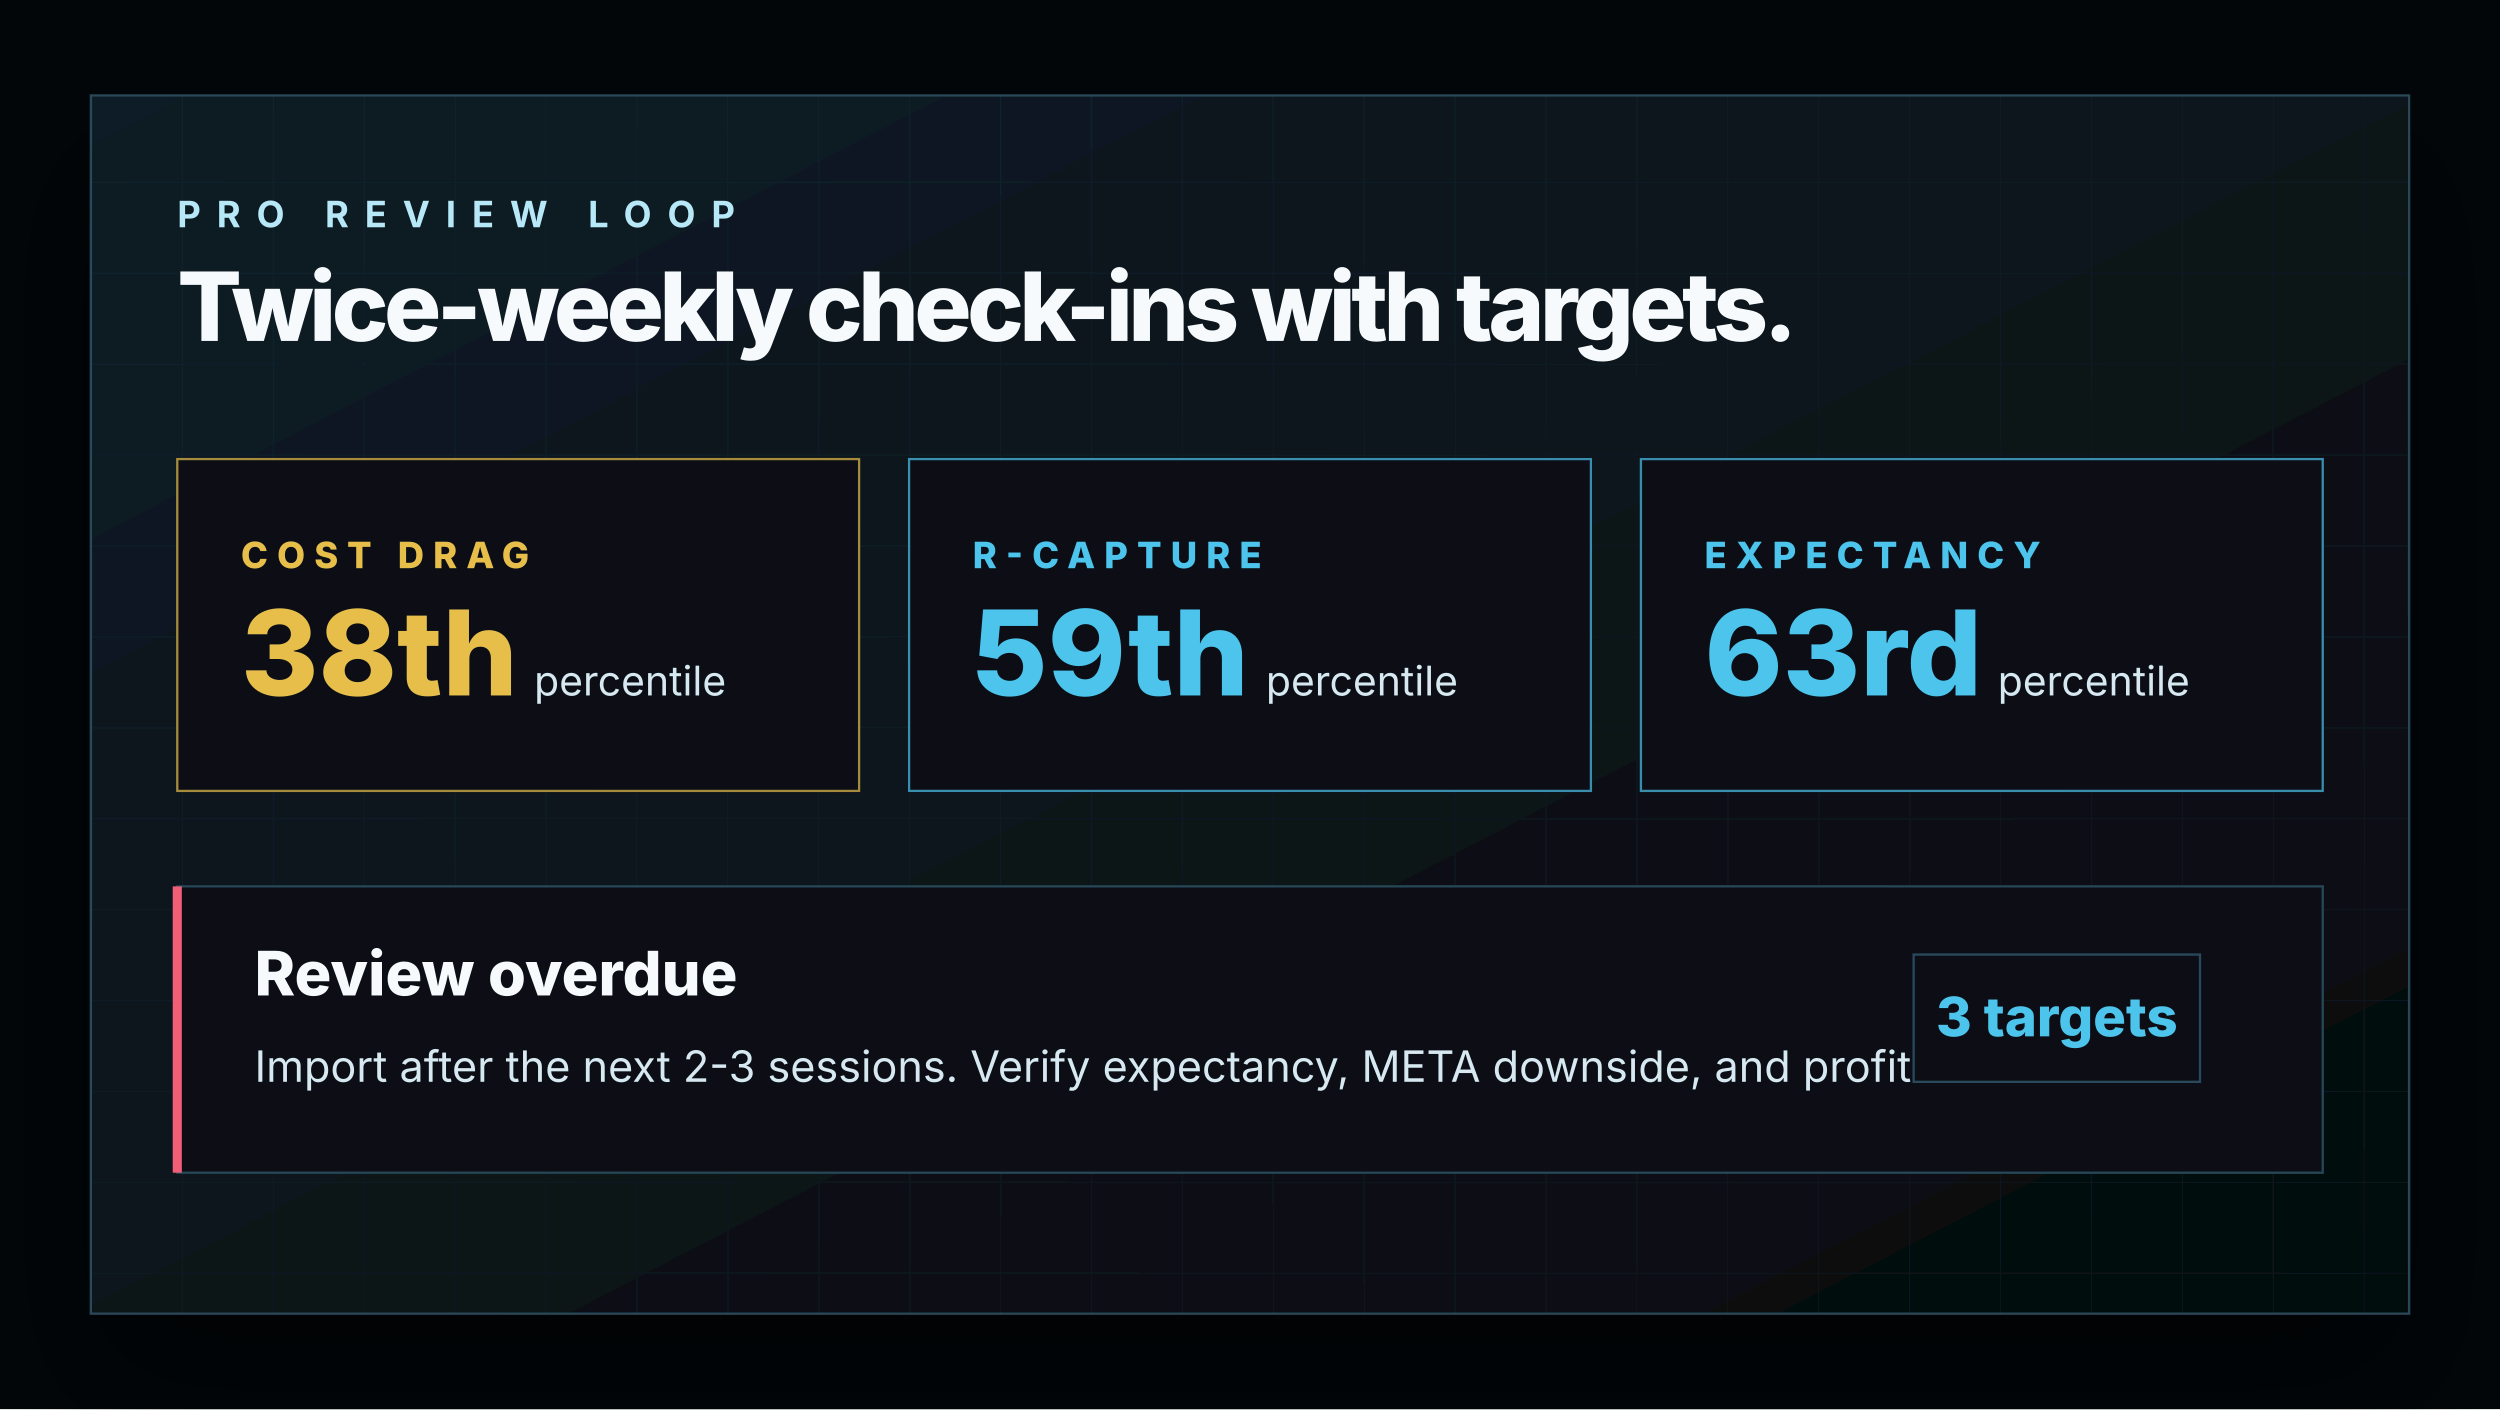
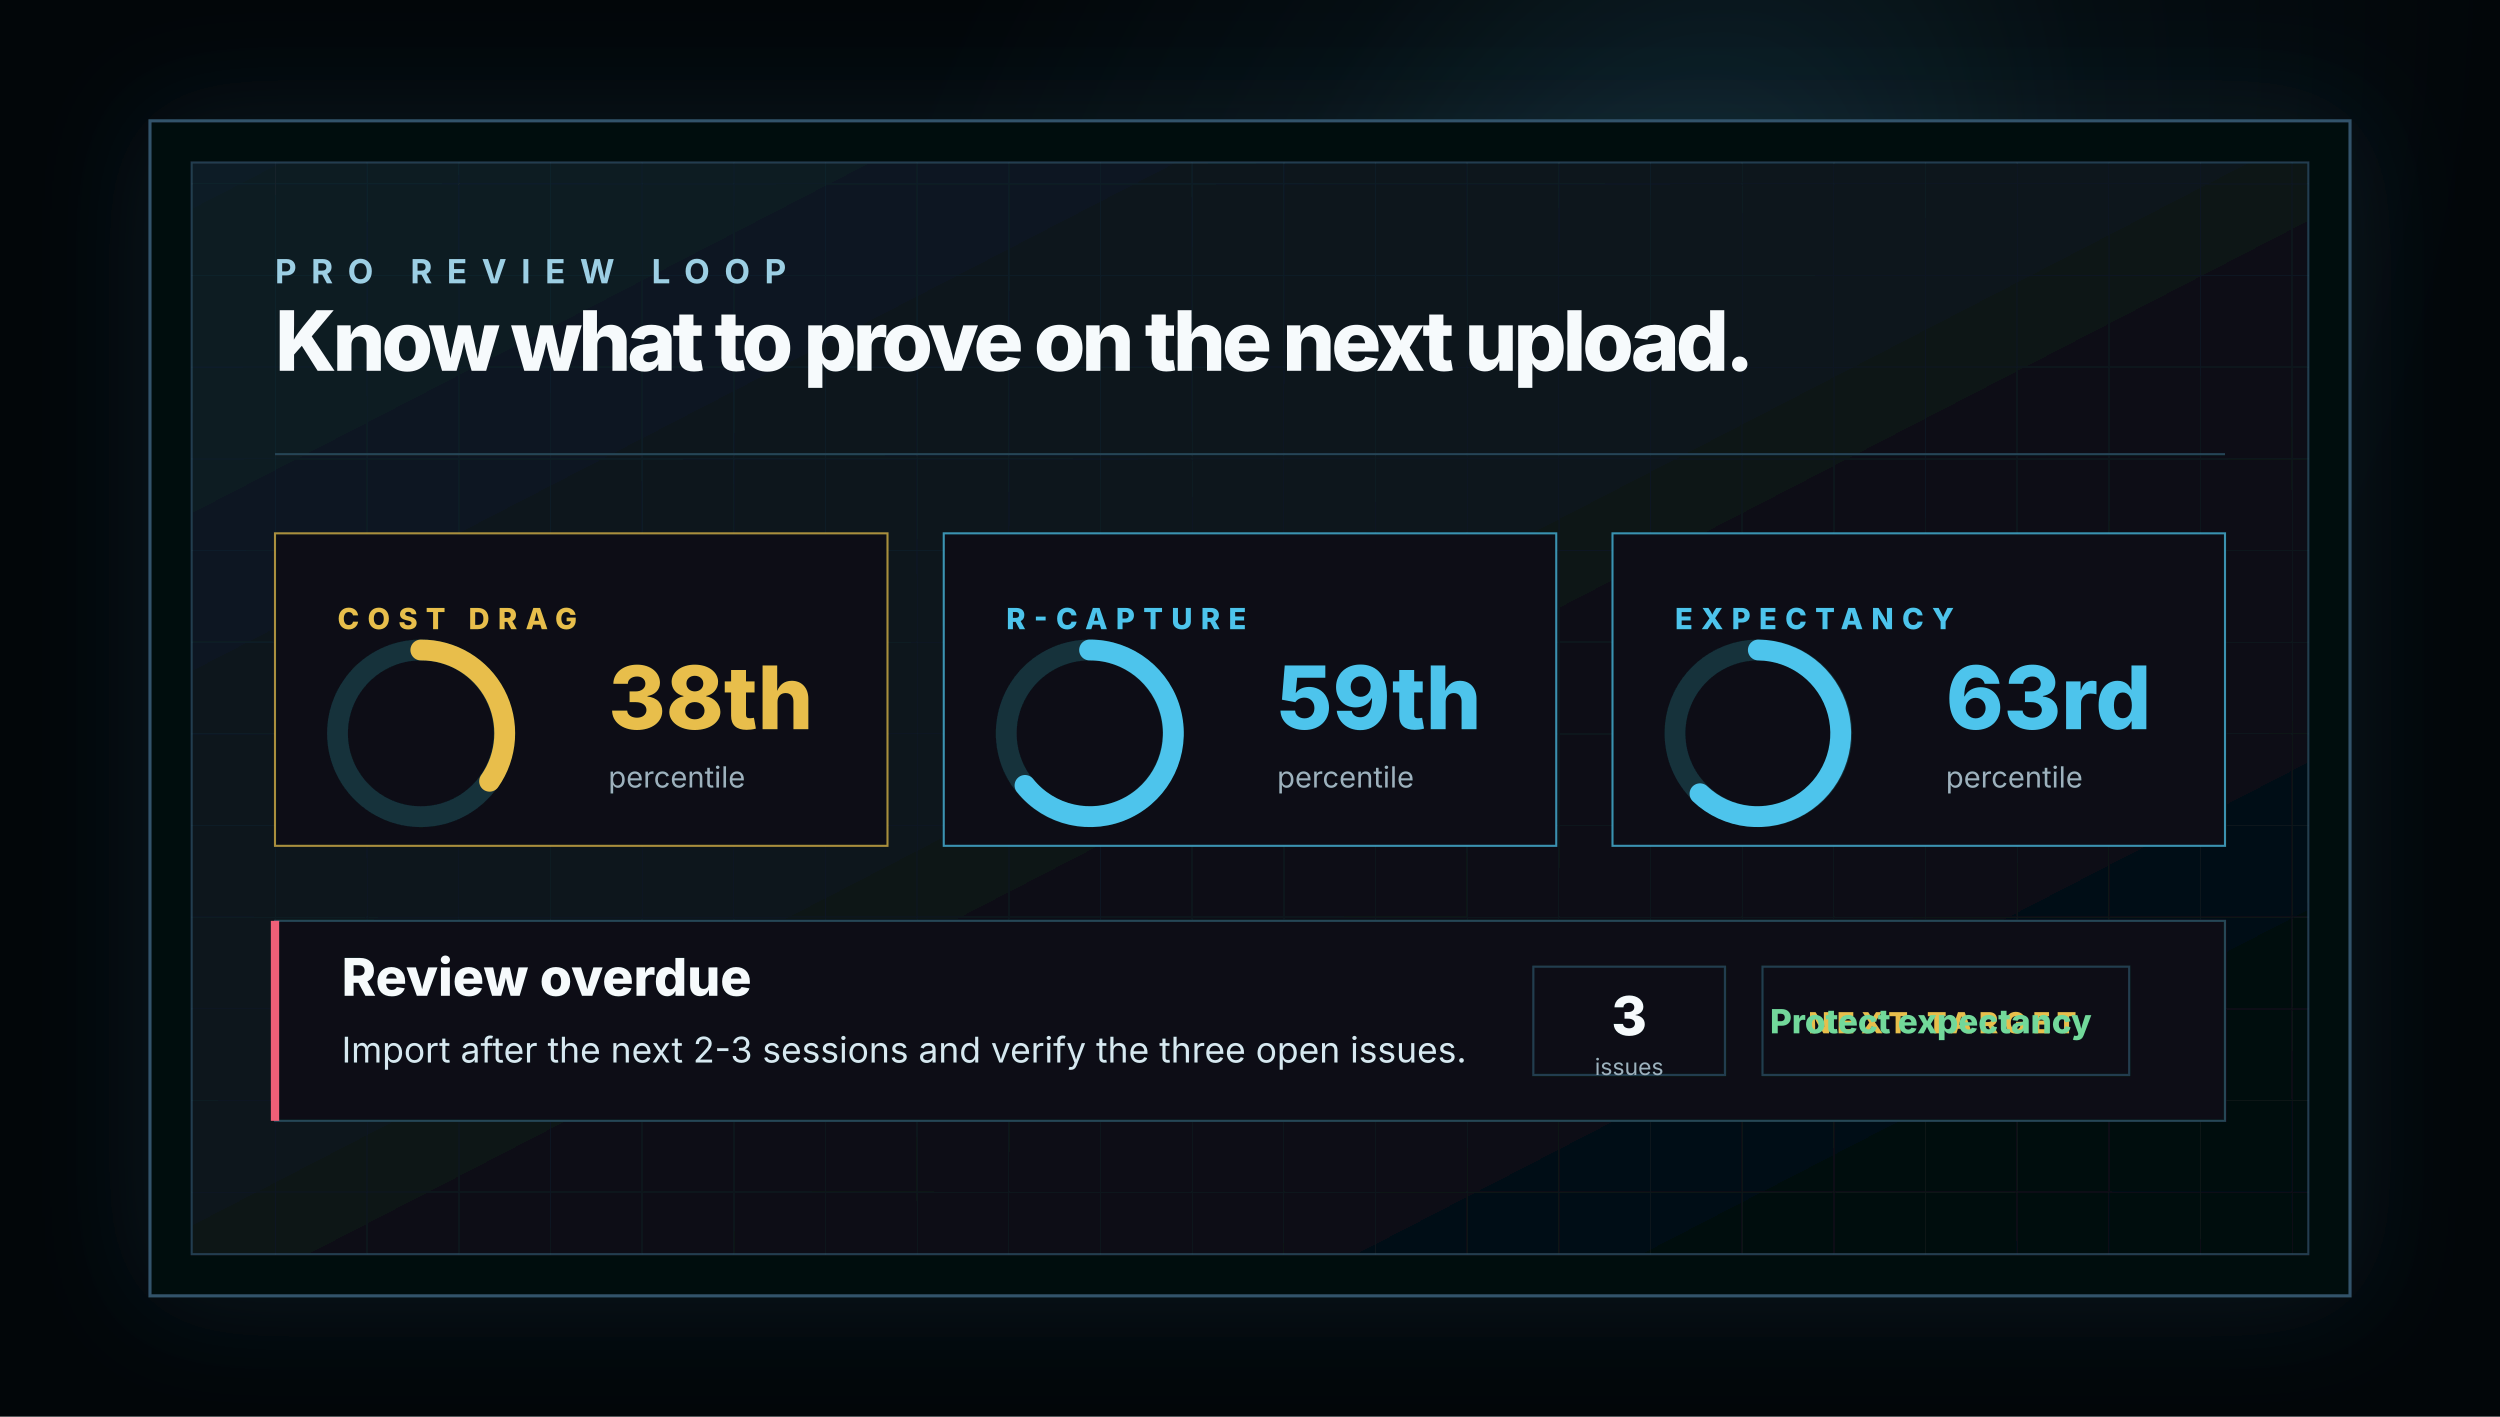
- <svg xmlns="http://www.w3.org/2000/svg" width="1100" height="620" viewBox="0 0 1100 620" fill="none">
+ <svg xmlns="http://www.w3.org/2000/svg" width="1200" height="680" viewBox="0 0 1200 680" fill="none">
  <defs>
    <linearGradient id="panel" x1="0" x2="1" y1="0" y2="1">
      <stop stop-color="#101D25" />
+       <stop offset=".55" stop-color="#081118" />
      <stop offset="1" stop-color="#050A0E" />
    </linearGradient>
-     <pattern id="grid" width="40" height="40" patternUnits="userSpaceOnUse">
-       <path d="M40 0H0V40" stroke="#4EC4EC" stroke-opacity=".045" />
+     <radialGradient id="glow" cx="0" cy="0" r="1" gradientUnits="userSpaceOnUse" gradientTransform="translate(790 145) rotate(120) scale(520 360)">
+       <stop stop-color="#4EC4EC" stop-opacity=".16" />
+       <stop offset=".52" stop-color="#4EC4EC" stop-opacity=".04" />
+       <stop offset="1" stop-color="#4EC4EC" stop-opacity="0" />
+     </radialGradient>
+     <pattern id="grid" width="44" height="44" patternUnits="userSpaceOnUse">
+       <path d="M44 0H0V44" stroke="#4EC4EC" stroke-opacity=".04" />
    </pattern>
-     <filter id="shadow" x="-10%" y="-20%" width="120%" height="150%">
-       <feDropShadow dx="0" dy="30" stdDeviation="30" flood-color="#000" flood-opacity=".55" />
+     <filter id="shadow" x="-8%" y="-18%" width="116%" height="140%" color-interpolation-filters="sRGB">
+       <feDropShadow dx="0" dy="34" stdDeviation="36" flood-color="#000000" flood-opacity=".62" />
+       <feDropShadow dx="0" dy="0" stdDeviation="28" flood-color="#4EC4EC" flood-opacity=".10" />
    </filter>
  </defs>
-   <rect width="1100" height="620" fill="#020609" />
+   <rect width="1200" height="680" fill="#020609" />
+   <rect width="1200" height="680" fill="url(#glow)" />
  <g filter="url(#shadow)">
-     <rect x="40" y="42" width="1020" height="536" fill="url(#panel)" stroke="#294757" />
-     <rect x="40" y="42" width="1020" height="536" fill="url(#grid)" />
-     <text x="78" y="100" fill="#B7E8F8" font-family="Inter, Arial, sans-serif" font-size="16" font-weight="700" letter-spacing="7">PRO REVIEW LOOP</text>
-     <text x="78" y="150" fill="#F6FAFC" font-family="Inter, Arial, sans-serif" font-size="42" font-weight="760" letter-spacing="-2">Twice-weekly check-ins with targets.</text>
-     <g>
-       <rect x="78" y="202" width="300" height="146" fill="#071017" stroke="#E8BE4C" stroke-opacity=".7" />
-       <text x="106" y="250" fill="#E8BE4C" font-family="Inter, Arial, sans-serif" font-size="16" font-weight="800" letter-spacing="4">COST DRAG</text>
-       <text x="106" y="306" fill="#E8BE4C" font-family="Inter, Arial, sans-serif" font-size="52" font-weight="780">38th</text>
-       <text x="235" y="306" fill="#D7E8F0" font-family="Inter, Arial, sans-serif" font-size="18">percentile</text>
+     <rect x="72" y="58" width="1056" height="564" fill="#04080C" stroke="#31536A" stroke-width="1.5" />
+     <rect x="92" y="78" width="1016" height="524" fill="url(#panel)" stroke="#243E4F" />
+     <rect x="92" y="78" width="1016" height="524" fill="url(#grid)" />
+     <text x="132" y="136" fill="#9CCFE4" font-family="Inter, Arial, sans-serif" font-size="16" font-weight="700" letter-spacing="7">PRO REVIEW LOOP</text>
+     <text x="132" y="178" fill="#F6FAFC" font-family="Inter, Arial, sans-serif" font-size="40" font-weight="760" letter-spacing="-1.9">Know what to prove on the next upload.</text>
+     <path d="M132 218H1068" stroke="#274456" />
+     <g font-family="Inter, Arial, sans-serif">
+       <rect x="132" y="256" width="294" height="150" fill="#071017" stroke="#E8BE4C" stroke-opacity=".72" />
+       <text x="162" y="302" fill="#E8BE4C" font-size="14" font-weight="800" letter-spacing="4">COST DRAG</text>
+       <circle cx="202" cy="352" r="40" stroke="#17303B" stroke-width="10" />
+       <path d="M202 312A40 40 0 0 1 235 375" stroke="#E8BE4C" stroke-width="10" stroke-linecap="round" />
+       <text x="292" y="350" fill="#E8BE4C" font-size="42" font-weight="780">38th</text>
+       <text x="292" y="378" fill="#9EB1BD" font-size="14">percentile</text>
+       <rect x="453" y="256" width="294" height="150" fill="#071017" stroke="#4EC4EC" stroke-opacity=".72" />
+       <text x="483" y="302" fill="#4EC4EC" font-size="14" font-weight="800" letter-spacing="4">R-CAPTURE</text>
+       <circle cx="523" cy="352" r="40" stroke="#17303B" stroke-width="10" />
+       <path d="M523 312A40 40 0 1 1 492 377" stroke="#4EC4EC" stroke-width="10" stroke-linecap="round" />
+       <text x="613" y="350" fill="#4EC4EC" font-size="42" font-weight="780">59th</text>
+       <text x="613" y="378" fill="#9EB1BD" font-size="14">percentile</text>
+       <rect x="774" y="256" width="294" height="150" fill="#071017" stroke="#4EC4EC" stroke-opacity=".72" />
+       <text x="804" y="302" fill="#4EC4EC" font-size="14" font-weight="800" letter-spacing="4">EXPECTANCY</text>
+       <circle cx="844" cy="352" r="40" stroke="#17303B" stroke-width="10" />
+       <path d="M844 312A40 40 0 1 1 816 381" stroke="#4EC4EC" stroke-width="10" stroke-linecap="round" />
+       <text x="934" y="350" fill="#4EC4EC" font-size="42" font-weight="780">63rd</text>
+       <text x="934" y="378" fill="#9EB1BD" font-size="14">percentile</text>
    </g>
-     <g>
-       <rect x="400" y="202" width="300" height="146" fill="#071017" stroke="#4EC4EC" stroke-opacity=".7" />
-       <text x="428" y="250" fill="#4EC4EC" font-family="Inter, Arial, sans-serif" font-size="16" font-weight="800" letter-spacing="4">R-CAPTURE</text>
-       <text x="428" y="306" fill="#4EC4EC" font-family="Inter, Arial, sans-serif" font-size="52" font-weight="780">59th</text>
-       <text x="557" y="306" fill="#D7E8F0" font-family="Inter, Arial, sans-serif" font-size="18">percentile</text>
-     </g>
-     <g>
-       <rect x="722" y="202" width="300" height="146" fill="#071017" stroke="#4EC4EC" stroke-opacity=".7" />
-       <text x="750" y="250" fill="#4EC4EC" font-family="Inter, Arial, sans-serif" font-size="16" font-weight="800" letter-spacing="4">EXPECTANCY</text>
-       <text x="750" y="306" fill="#4EC4EC" font-family="Inter, Arial, sans-serif" font-size="52" font-weight="780">63rd</text>
-       <text x="879" y="306" fill="#D7E8F0" font-family="Inter, Arial, sans-serif" font-size="18">percentile</text>
-     </g>
-     <g>
-       <rect x="78" y="390" width="944" height="126" fill="#071017" stroke="#284657" />
-       <path d="M78 390V516" stroke="#F05E77" stroke-width="4" />
-       <text x="112" y="438" fill="#F6FAFC" font-family="Inter, Arial, sans-serif" font-size="27" font-weight="760">Review overdue</text>
-       <text x="112" y="476" fill="#D7E8F0" font-family="Inter, Arial, sans-serif" font-size="19">Import after the next 2-3 sessions. Verify expectancy, META downside, and profit factor.</text>
-       <rect x="842" y="420" width="126" height="56" fill="#0A0F15" stroke="#2B4A5D" />
-       <text x="905" y="456" text-anchor="middle" fill="#4EC4EC" font-family="Inter, Arial, sans-serif" font-size="24" font-weight="760">3 targets</text>
+     <g font-family="Inter, Arial, sans-serif">
+       <rect x="132" y="442" width="936" height="96" fill="#071017" stroke="#284657" />
+       <path d="M132 442V538" stroke="#F05E77" stroke-width="4" />
+       <text x="164" y="478" fill="#F6FAFC" font-size="25" font-weight="760">Review overdue</text>
+       <text x="164" y="510" fill="#D7E8F0" font-size="17">Import after the next 2-3 sessions and verify the three open issues.</text>
+       <rect x="736" y="464" width="92" height="52" fill="#081018" stroke="#243E4F" />
+       <text x="782" y="497" fill="#F6FAFC" font-size="26" font-weight="760" text-anchor="middle">3</text>
+       <text x="782" y="516" fill="#9EB1BD" font-size="11" text-anchor="middle">issues</text>
+       <rect x="846" y="464" width="176" height="52" fill="#081018" stroke="#243E4F" />
+       <text x="868" y="496" fill="#E8BE4C" font-size="14" font-weight="800" letter-spacing="3">NEXT TARGET</text>
+       <text x="1004" y="496" fill="#72D89A" font-size="16" font-weight="760" text-anchor="end">Protect expectancy</text>
    </g>
  </g>
</svg>
